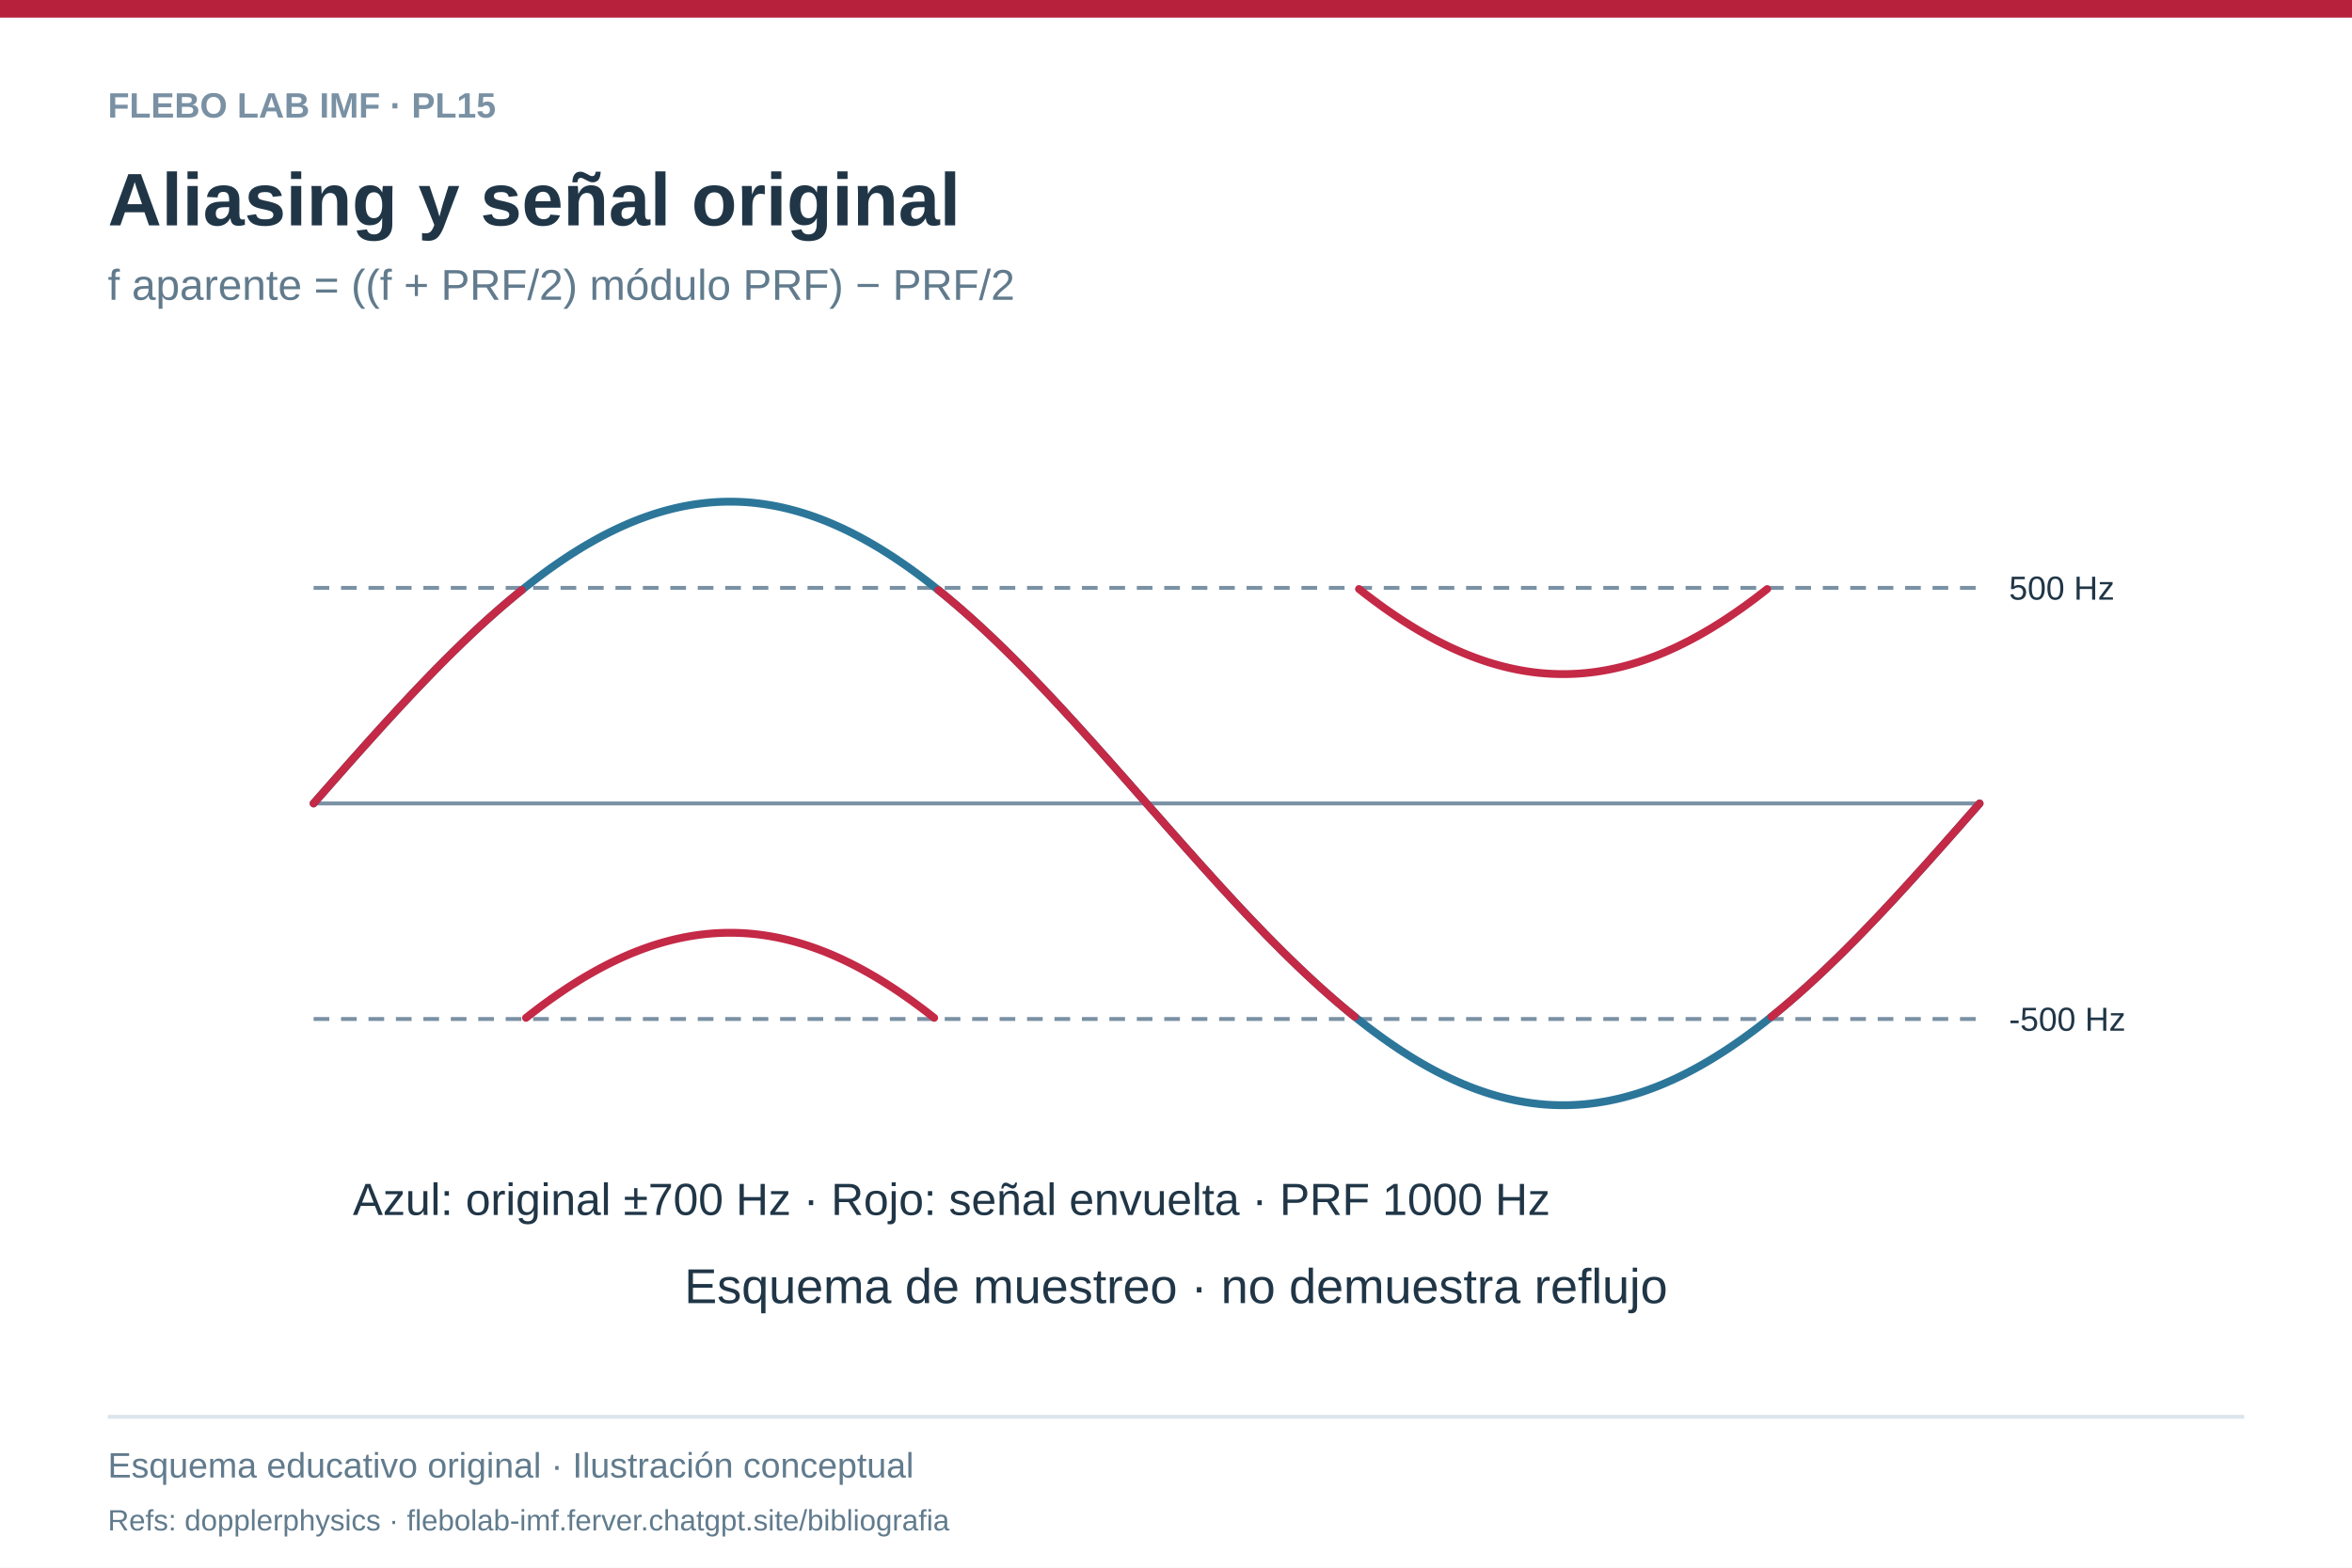
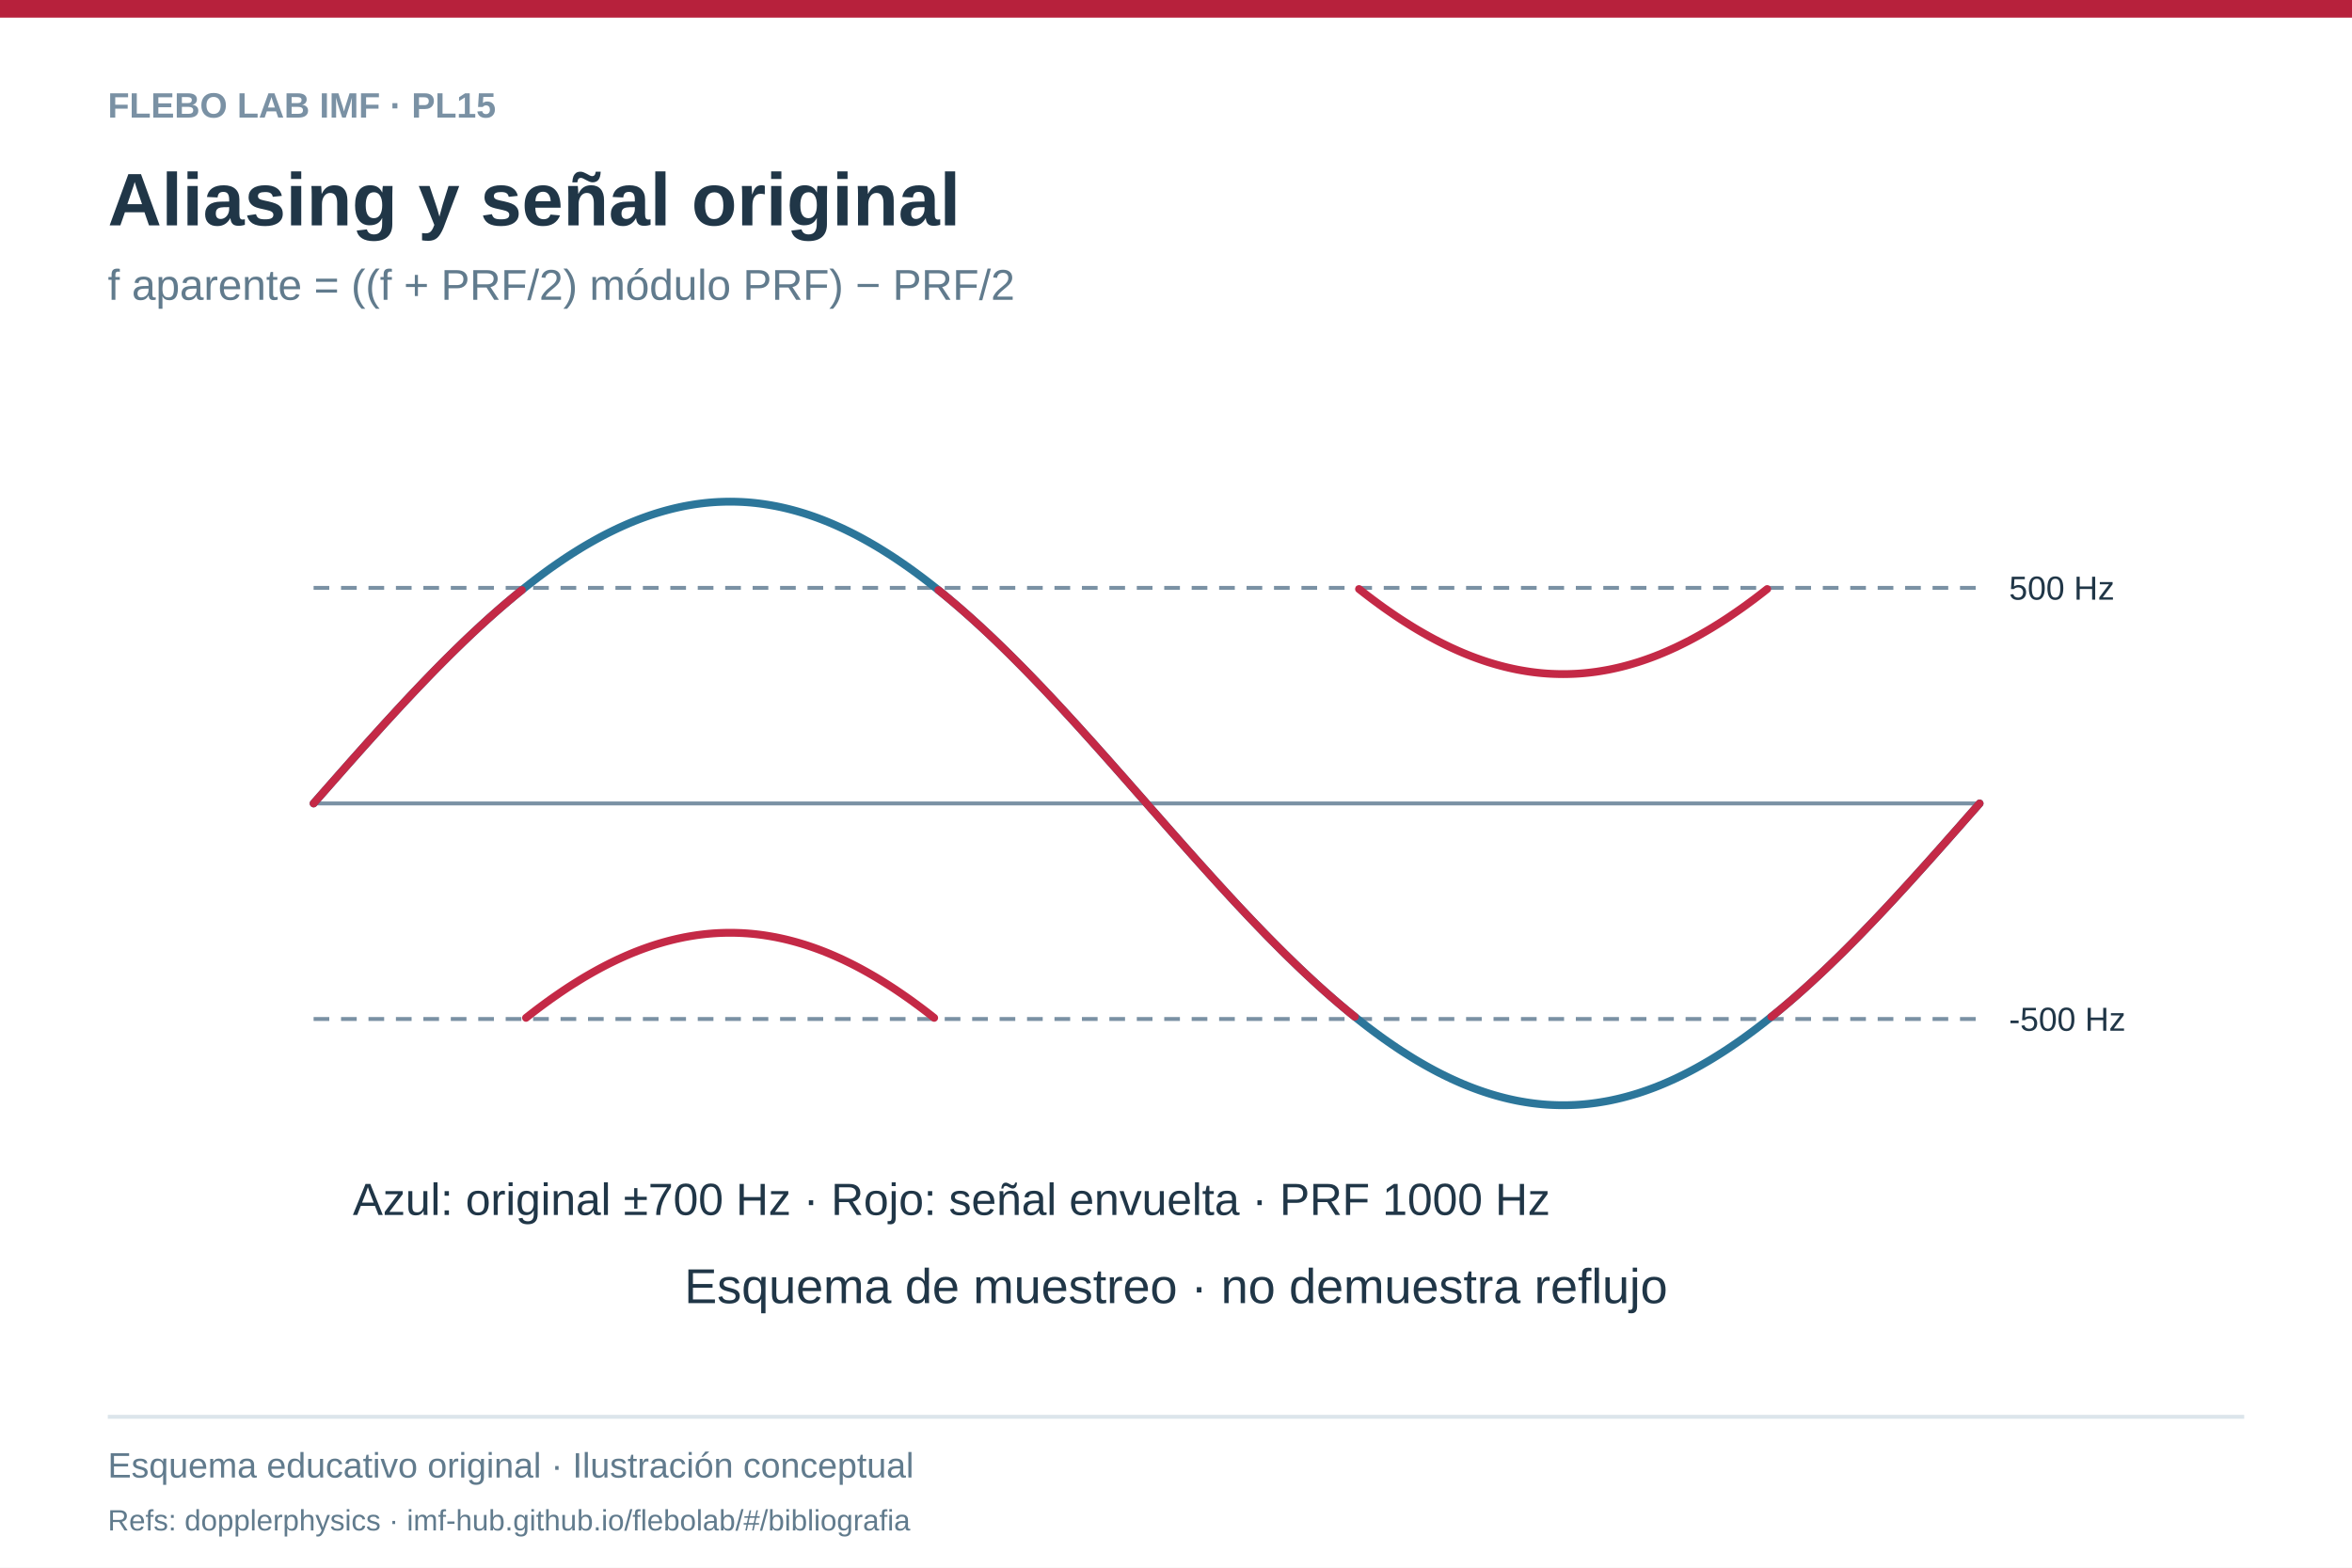
<svg xmlns="http://www.w3.org/2000/svg" width="1200" height="800" viewBox="0 0 1200 800" role="img" aria-labelledby="title desc">
  <defs>
    <marker id="arrow" viewBox="0 0 10 10" refX="8" refY="5" markerWidth="7" markerHeight="7" orient="auto-start-reverse">
      <path d="M0,0 L10,5 L0,10 z" fill="context-stroke" />
    </marker>
  </defs>
  <style>text{font-family:Arial,Helvetica,sans-serif}.static{display:none}@media(prefers-reduced-motion:reduce){.moving{display:none}.static{display:inline}}</style>
  <rect width="1200" height="800" fill="#fff" />
  <rect width="1200" height="9" fill="#b7213c" />
  <text x="55" y="60" fill="#7a91a4" font-size="18" font-weight="700" text-anchor="start">FLEBO LAB IMF · PL15</text>
  <text x="55" y="115" fill="#203647" font-size="38" font-weight="700" text-anchor="start">Aliasing y señal original</text>
  <text x="55" y="153" fill="#617b8d" font-size="22" font-weight="400" text-anchor="start">f aparente = ((f + PRF/2) módulo PRF) − PRF/2</text>
  <line x1="160" y1="410" x2="1010" y2="410" stroke="#7a91a4" stroke-width="2" />
  <line x1="160" y1="520.0" x2="1010" y2="520.0" stroke="#7a91a4" stroke-width="2" stroke-dasharray="8 6" />
  <text x="1025" y="526.0" fill="#203647" font-size="17" font-weight="400" text-anchor="start">-500 Hz</text>
  <line x1="160" y1="300.0" x2="1010" y2="300.0" stroke="#7a91a4" stroke-width="2" stroke-dasharray="8 6" />
  <text x="1025" y="306.0" fill="#203647" font-size="17" font-weight="400" text-anchor="start">500 Hz</text>
  <path d="M160.00,410.00 L162.12,407.58 L164.25,405.16 L166.38,402.75 L168.50,400.33 L170.62,397.92 L172.75,395.51 L174.88,393.10 L177.00,390.70 L179.12,388.30 L181.25,385.91 L183.38,383.52 L185.50,381.14 L187.62,378.77 L189.75,376.41 L191.88,374.05 L194.00,371.70 L196.12,369.36 L198.25,367.04 L200.38,364.72 L202.50,362.41 L204.62,360.12 L206.75,357.83 L208.88,355.56 L211.00,353.31 L213.12,351.07 L215.25,348.84 L217.38,346.63 L219.50,344.43 L221.62,342.25 L223.75,340.09 L225.88,337.94 L228.00,335.81 L230.12,333.70 L232.25,331.61 L234.38,329.54 L236.50,327.48 L238.62,325.45 L240.75,323.44 L242.88,321.45 L245.00,319.48 L247.12,317.54 L249.25,315.61 L251.38,313.71 L253.50,311.84 L255.62,309.99 L257.75,308.16 L259.88,306.36 L262.00,304.58 L264.12,302.83 L266.25,301.11 L268.38,299.41 L270.50,297.74 L272.62,296.10 L274.75,294.48 L276.88,292.90 L279.00,291.34 L281.12,289.81 L283.25,288.32 L285.38,286.85 L287.50,285.41 L289.62,284.00 L291.75,282.63 L293.88,281.29 L296.00,279.97 L298.12,278.69 L300.25,277.45 L302.38,276.23 L304.50,275.05 L306.62,273.90 L308.75,272.78 L310.88,271.70 L313.00,270.66 L315.12,269.64 L317.25,268.67 L319.38,267.72 L321.50,266.81 L323.62,265.94 L325.75,265.10 L327.88,264.30 L330.00,263.54 L332.12,262.81 L334.25,262.11 L336.38,261.46 L338.50,260.84 L340.62,260.26 L342.75,259.71 L344.88,259.20 L347.00,258.73 L349.12,258.29 L351.25,257.90 L353.38,257.54 L355.50,257.21 L357.62,256.93 L359.75,256.68 L361.88,256.47 L364.00,256.30 L366.12,256.17 L368.25,256.08 L370.38,256.02 L372.50,256.00 L374.62,256.02 L376.75,256.08 L378.88,256.17 L381.00,256.30 L383.12,256.47 L385.25,256.68 L387.38,256.93 L389.50,257.21 L391.62,257.54 L393.75,257.90 L395.88,258.29 L398.00,258.73 L400.12,259.20 L402.25,259.71 L404.38,260.26 L406.50,260.84 L408.62,261.46 L410.75,262.11 L412.88,262.81 L415.00,263.54 L417.12,264.30 L419.25,265.10 L421.38,265.94 L423.50,266.81 L425.62,267.72 L427.75,268.67 L429.88,269.64 L432.00,270.66 L434.12,271.70 L436.25,272.78 L438.38,273.90 L440.50,275.05 L442.62,276.23 L444.75,277.45 L446.88,278.69 L449.00,279.97 L451.12,281.29 L453.25,282.63 L455.38,284.00 L457.50,285.41 L459.62,286.85 L461.75,288.32 L463.88,289.81 L466.00,291.34 L468.12,292.90 L470.25,294.48 L472.38,296.10 L474.50,297.74 L476.62,299.41 L478.75,301.11 L480.88,302.83 L483.00,304.58 L485.12,306.36 L487.25,308.16 L489.38,309.99 L491.50,311.84 L493.62,313.71 L495.75,315.61 L497.88,317.54 L500.00,319.48 L502.12,321.45 L504.25,323.44 L506.38,325.45 L508.50,327.48 L510.62,329.54 L512.75,331.61 L514.88,333.70 L517.00,335.81 L519.12,337.94 L521.25,340.09 L523.38,342.25 L525.50,344.43 L527.62,346.63 L529.75,348.84 L531.88,351.07 L534.00,353.31 L536.12,355.56 L538.25,357.83 L540.38,360.12 L542.50,362.41 L544.62,364.72 L546.75,367.04 L548.88,369.36 L551.00,371.70 L553.12,374.05 L555.25,376.41 L557.38,378.77 L559.50,381.14 L561.62,383.52 L563.75,385.91 L565.88,388.30 L568.00,390.70 L570.12,393.10 L572.25,395.51 L574.38,397.92 L576.50,400.33 L578.62,402.75 L580.75,405.16 L582.88,407.58 L585.00,410.00 L587.12,412.42 L589.25,414.84 L591.38,417.25 L593.50,419.67 L595.62,422.08 L597.75,424.49 L599.88,426.90 L602.00,429.30 L604.12,431.70 L606.25,434.09 L608.38,436.48 L610.50,438.86 L612.62,441.23 L614.75,443.59 L616.88,445.95 L619.00,448.30 L621.12,450.64 L623.25,452.96 L625.38,455.28 L627.50,457.59 L629.62,459.88 L631.75,462.17 L633.88,464.44 L636.00,466.69 L638.12,468.93 L640.25,471.16 L642.38,473.37 L644.50,475.57 L646.62,477.75 L648.75,479.91 L650.88,482.06 L653.00,484.19 L655.12,486.30 L657.25,488.39 L659.38,490.46 L661.50,492.52 L663.62,494.55 L665.75,496.56 L667.88,498.55 L670.00,500.52 L672.12,502.46 L674.25,504.39 L676.38,506.29 L678.50,508.16 L680.62,510.01 L682.75,511.84 L684.88,513.64 L687.00,515.42 L689.12,517.17 L691.25,518.89 L693.38,520.59 L695.50,522.26 L697.62,523.90 L699.75,525.52 L701.88,527.10 L704.00,528.66 L706.12,530.19 L708.25,531.68 L710.38,533.15 L712.50,534.59 L714.62,536.00 L716.75,537.37 L718.88,538.71 L721.00,540.03 L723.12,541.31 L725.25,542.55 L727.38,543.77 L729.50,544.95 L731.62,546.10 L733.75,547.22 L735.88,548.30 L738.00,549.34 L740.12,550.36 L742.25,551.33 L744.38,552.28 L746.50,553.19 L748.62,554.06 L750.75,554.90 L752.88,555.70 L755.00,556.46 L757.12,557.19 L759.25,557.89 L761.38,558.54 L763.50,559.16 L765.62,559.74 L767.75,560.29 L769.88,560.80 L772.00,561.27 L774.12,561.71 L776.25,562.10 L778.38,562.46 L780.50,562.79 L782.62,563.07 L784.75,563.32 L786.88,563.53 L789.00,563.70 L791.12,563.83 L793.25,563.92 L795.38,563.98 L797.50,564.00 L799.62,563.98 L801.75,563.92 L803.88,563.83 L806.00,563.70 L808.12,563.53 L810.25,563.32 L812.38,563.07 L814.50,562.79 L816.62,562.46 L818.75,562.10 L820.88,561.71 L823.00,561.27 L825.12,560.80 L827.25,560.29 L829.38,559.74 L831.50,559.16 L833.62,558.54 L835.75,557.89 L837.88,557.19 L840.00,556.46 L842.12,555.70 L844.25,554.90 L846.38,554.06 L848.50,553.19 L850.62,552.28 L852.75,551.33 L854.88,550.36 L857.00,549.34 L859.12,548.30 L861.25,547.22 L863.38,546.10 L865.50,544.95 L867.62,543.77 L869.75,542.55 L871.88,541.31 L874.00,540.03 L876.12,538.71 L878.25,537.37 L880.38,536.00 L882.50,534.59 L884.62,533.15 L886.75,531.68 L888.88,530.19 L891.00,528.66 L893.12,527.10 L895.25,525.52 L897.38,523.90 L899.50,522.26 L901.62,520.59 L903.75,518.89 L905.88,517.17 L908.00,515.42 L910.12,513.64 L912.25,511.84 L914.38,510.01 L916.50,508.16 L918.62,506.29 L920.75,504.39 L922.88,502.46 L925.00,500.52 L927.12,498.55 L929.25,496.56 L931.38,494.55 L933.50,492.52 L935.62,490.46 L937.75,488.39 L939.88,486.30 L942.00,484.19 L944.12,482.06 L946.25,479.91 L948.38,477.75 L950.50,475.57 L952.62,473.37 L954.75,471.16 L956.88,468.93 L959.00,466.69 L961.12,464.44 L963.25,462.17 L965.38,459.88 L967.50,457.59 L969.62,455.28 L971.75,452.96 L973.88,450.64 L976.00,448.30 L978.12,445.95 L980.25,443.59 L982.38,441.23 L984.50,438.86 L986.62,436.48 L988.75,434.09 L990.88,431.70 L993.00,429.30 L995.12,426.90 L997.25,424.49 L999.38,422.08 L1001.50,419.67 L1003.62,417.25 L1005.75,414.84 L1007.88,412.42 L1010.00,410.00" fill="none" stroke="#2c769a" stroke-width="4" stroke-linecap="round" />
  <path d="M160.00,410.00 L162.12,407.58 L164.25,405.16 L166.38,402.75 L168.50,400.33 L170.62,397.92 L172.75,395.51 L174.88,393.10 L177.00,390.70 L179.12,388.30 L181.25,385.91 L183.38,383.52 L185.50,381.14 L187.62,378.77 L189.75,376.41 L191.88,374.05 L194.00,371.70 L196.12,369.36 L198.25,367.04 L200.38,364.72 L202.50,362.41 L204.62,360.12 L206.75,357.83 L208.88,355.56 L211.00,353.31 L213.12,351.07 L215.25,348.84 L217.38,346.63 L219.50,344.43 L221.62,342.25 L223.75,340.09 L225.88,337.94 L228.00,335.81 L230.12,333.70 L232.25,331.61 L234.38,329.54 L236.50,327.48 L238.62,325.45 L240.75,323.44 L242.88,321.45 L245.00,319.48 L247.12,317.54 L249.25,315.61 L251.38,313.71 L253.50,311.84 L255.62,309.99 L257.75,308.16 L259.88,306.36 L262.00,304.58 L264.12,302.83 L266.25,301.11M268.38,519.41 L270.50,517.74 L272.62,516.10 L274.75,514.48 L276.88,512.90 L279.00,511.34 L281.12,509.81 L283.25,508.32 L285.38,506.85 L287.50,505.41 L289.62,504.00 L291.75,502.63 L293.88,501.29 L296.00,499.97 L298.12,498.69 L300.25,497.45 L302.38,496.23 L304.50,495.05 L306.62,493.90 L308.75,492.78 L310.88,491.70 L313.00,490.66 L315.12,489.64 L317.25,488.67 L319.38,487.72 L321.50,486.81 L323.62,485.94 L325.75,485.10 L327.88,484.30 L330.00,483.54 L332.12,482.81 L334.25,482.11 L336.38,481.46 L338.50,480.84 L340.62,480.26 L342.75,479.71 L344.88,479.20 L347.00,478.73 L349.12,478.29 L351.25,477.90 L353.38,477.54 L355.50,477.21 L357.62,476.93 L359.75,476.68 L361.88,476.47 L364.00,476.30 L366.12,476.17 L368.25,476.08 L370.38,476.02 L372.50,476.00 L374.62,476.02 L376.75,476.08 L378.88,476.17 L381.00,476.30 L383.12,476.47 L385.25,476.68 L387.38,476.93 L389.50,477.21 L391.62,477.54 L393.75,477.90 L395.88,478.29 L398.00,478.73 L400.12,479.20 L402.25,479.71 L404.38,480.26 L406.50,480.84 L408.62,481.46 L410.75,482.11 L412.88,482.81 L415.00,483.54 L417.12,484.30 L419.25,485.10 L421.38,485.94 L423.50,486.81 L425.62,487.72 L427.75,488.67 L429.88,489.64 L432.00,490.66 L434.12,491.70 L436.25,492.78 L438.38,493.90 L440.50,495.05 L442.62,496.23 L444.75,497.45 L446.88,498.69 L449.00,499.97 L451.12,501.29 L453.25,502.63 L455.38,504.00 L457.50,505.41 L459.62,506.85 L461.75,508.32 L463.88,509.81 L466.00,511.34 L468.12,512.90 L470.25,514.48 L472.38,516.10 L474.50,517.74 L476.62,519.41M478.75,301.11 L480.88,302.83 L483.00,304.58 L485.12,306.36 L487.25,308.16 L489.38,309.99 L491.50,311.84 L493.62,313.71 L495.75,315.61 L497.88,317.54 L500.00,319.48 L502.12,321.45 L504.25,323.44 L506.38,325.45 L508.50,327.48 L510.62,329.54 L512.75,331.61 L514.88,333.70 L517.00,335.81 L519.12,337.94 L521.25,340.09 L523.38,342.25 L525.50,344.43 L527.62,346.63 L529.75,348.84 L531.88,351.07 L534.00,353.31 L536.12,355.56 L538.25,357.83 L540.38,360.12 L542.50,362.41 L544.62,364.72 L546.75,367.04 L548.88,369.36 L551.00,371.70 L553.12,374.05 L555.25,376.41 L557.38,378.77 L559.50,381.14 L561.62,383.52 L563.75,385.91 L565.88,388.30 L568.00,390.70 L570.12,393.10 L572.25,395.51 L574.38,397.92 L576.50,400.33 L578.62,402.75 L580.75,405.16 L582.88,407.58 L585.00,410.00 L587.12,412.42 L589.25,414.84 L591.38,417.25 L593.50,419.67 L595.62,422.08 L597.75,424.49 L599.88,426.90 L602.00,429.30 L604.12,431.70 L606.25,434.09 L608.38,436.48 L610.50,438.86 L612.62,441.23 L614.75,443.59 L616.88,445.95 L619.00,448.30 L621.12,450.64 L623.25,452.96 L625.38,455.28 L627.50,457.59 L629.62,459.88 L631.75,462.17 L633.88,464.44 L636.00,466.69 L638.12,468.93 L640.25,471.16 L642.38,473.37 L644.50,475.57 L646.62,477.75 L648.75,479.91 L650.88,482.06 L653.00,484.19 L655.12,486.30 L657.25,488.39 L659.38,490.46 L661.50,492.52 L663.62,494.55 L665.75,496.56 L667.88,498.55 L670.00,500.52 L672.12,502.46 L674.25,504.39 L676.38,506.29 L678.50,508.16 L680.62,510.01 L682.75,511.84 L684.88,513.64 L687.00,515.42 L689.12,517.17 L691.25,518.89M693.38,300.59 L695.50,302.26 L697.62,303.90 L699.75,305.52 L701.88,307.10 L704.00,308.66 L706.12,310.19 L708.25,311.68 L710.38,313.15 L712.50,314.59 L714.62,316.00 L716.75,317.37 L718.88,318.71 L721.00,320.03 L723.12,321.31 L725.25,322.55 L727.38,323.77 L729.50,324.95 L731.62,326.10 L733.75,327.22 L735.88,328.30 L738.00,329.34 L740.12,330.36 L742.25,331.33 L744.38,332.28 L746.50,333.19 L748.62,334.06 L750.75,334.90 L752.88,335.70 L755.00,336.46 L757.12,337.19 L759.25,337.89 L761.38,338.54 L763.50,339.16 L765.62,339.74 L767.75,340.29 L769.88,340.80 L772.00,341.27 L774.12,341.71 L776.25,342.10 L778.38,342.46 L780.50,342.79 L782.62,343.07 L784.75,343.32 L786.88,343.53 L789.00,343.70 L791.12,343.83 L793.25,343.92 L795.38,343.98 L797.50,344.00 L799.62,343.98 L801.75,343.92 L803.88,343.83 L806.00,343.70 L808.12,343.53 L810.25,343.32 L812.38,343.07 L814.50,342.79 L816.62,342.46 L818.75,342.10 L820.88,341.71 L823.00,341.27 L825.12,340.80 L827.25,340.29 L829.38,339.74 L831.50,339.16 L833.62,338.54 L835.75,337.89 L837.88,337.19 L840.00,336.46 L842.12,335.70 L844.25,334.90 L846.38,334.06 L848.50,333.19 L850.62,332.28 L852.75,331.33 L854.88,330.36 L857.00,329.34 L859.12,328.30 L861.25,327.22 L863.38,326.10 L865.50,324.95 L867.62,323.77 L869.75,322.55 L871.88,321.31 L874.00,320.03 L876.12,318.71 L878.25,317.37 L880.38,316.00 L882.50,314.59 L884.62,313.15 L886.75,311.68 L888.88,310.19 L891.00,308.66 L893.12,307.10 L895.25,305.52 L897.38,303.90 L899.50,302.26 L901.62,300.59M903.75,518.89 L905.88,517.17 L908.00,515.42 L910.12,513.64 L912.25,511.84 L914.38,510.01 L916.50,508.16 L918.62,506.29 L920.75,504.39 L922.88,502.46 L925.00,500.52 L927.12,498.55 L929.25,496.56 L931.38,494.55 L933.50,492.52 L935.62,490.46 L937.75,488.39 L939.88,486.30 L942.00,484.19 L944.12,482.06 L946.25,479.91 L948.38,477.75 L950.50,475.57 L952.62,473.37 L954.75,471.16 L956.88,468.93 L959.00,466.69 L961.12,464.44 L963.25,462.17 L965.38,459.88 L967.50,457.59 L969.62,455.28 L971.75,452.96 L973.88,450.64 L976.00,448.30 L978.12,445.95 L980.25,443.59 L982.38,441.23 L984.50,438.86 L986.62,436.48 L988.75,434.09 L990.88,431.70 L993.00,429.30 L995.12,426.90 L997.25,424.49 L999.38,422.08 L1001.50,419.67 L1003.62,417.25 L1005.75,414.84 L1007.88,412.42 L1010.00,410.00" fill="none" stroke="#c42946" stroke-width="4" stroke-linecap="round" />
  <text x="180" y="620" fill="#203647" font-size="23" font-weight="400" text-anchor="start">Azul: original ±700 Hz · Rojo: señal envuelta · PRF 1000 Hz</text>
  <text x="600" y="665" fill="#203647" font-size="25" font-weight="400" text-anchor="middle">Esquema de muestreo · no demuestra reflujo</text>
  <line x1="55" y1="723" x2="1145" y2="723" stroke="#dce5eb" stroke-width="2" />
  <text x="55" y="754" fill="#617b8d" font-size="18" font-weight="400" text-anchor="start">Esquema educativo original · Ilustración conceptual</text>
-   <text x="55" y="781" fill="#617b8d" font-size="15" font-weight="400" text-anchor="start">Refs: dopplerphysics · flebolab-imf.ferver.chatgpt.site/bibliografia</text>
+   <text x="55" y="781" fill="#617b8d" font-size="15" font-weight="400" text-anchor="start">Refs: dopplerphysics · imf-hub.github.io/flebolab/#/bibliografia</text>
</svg>
